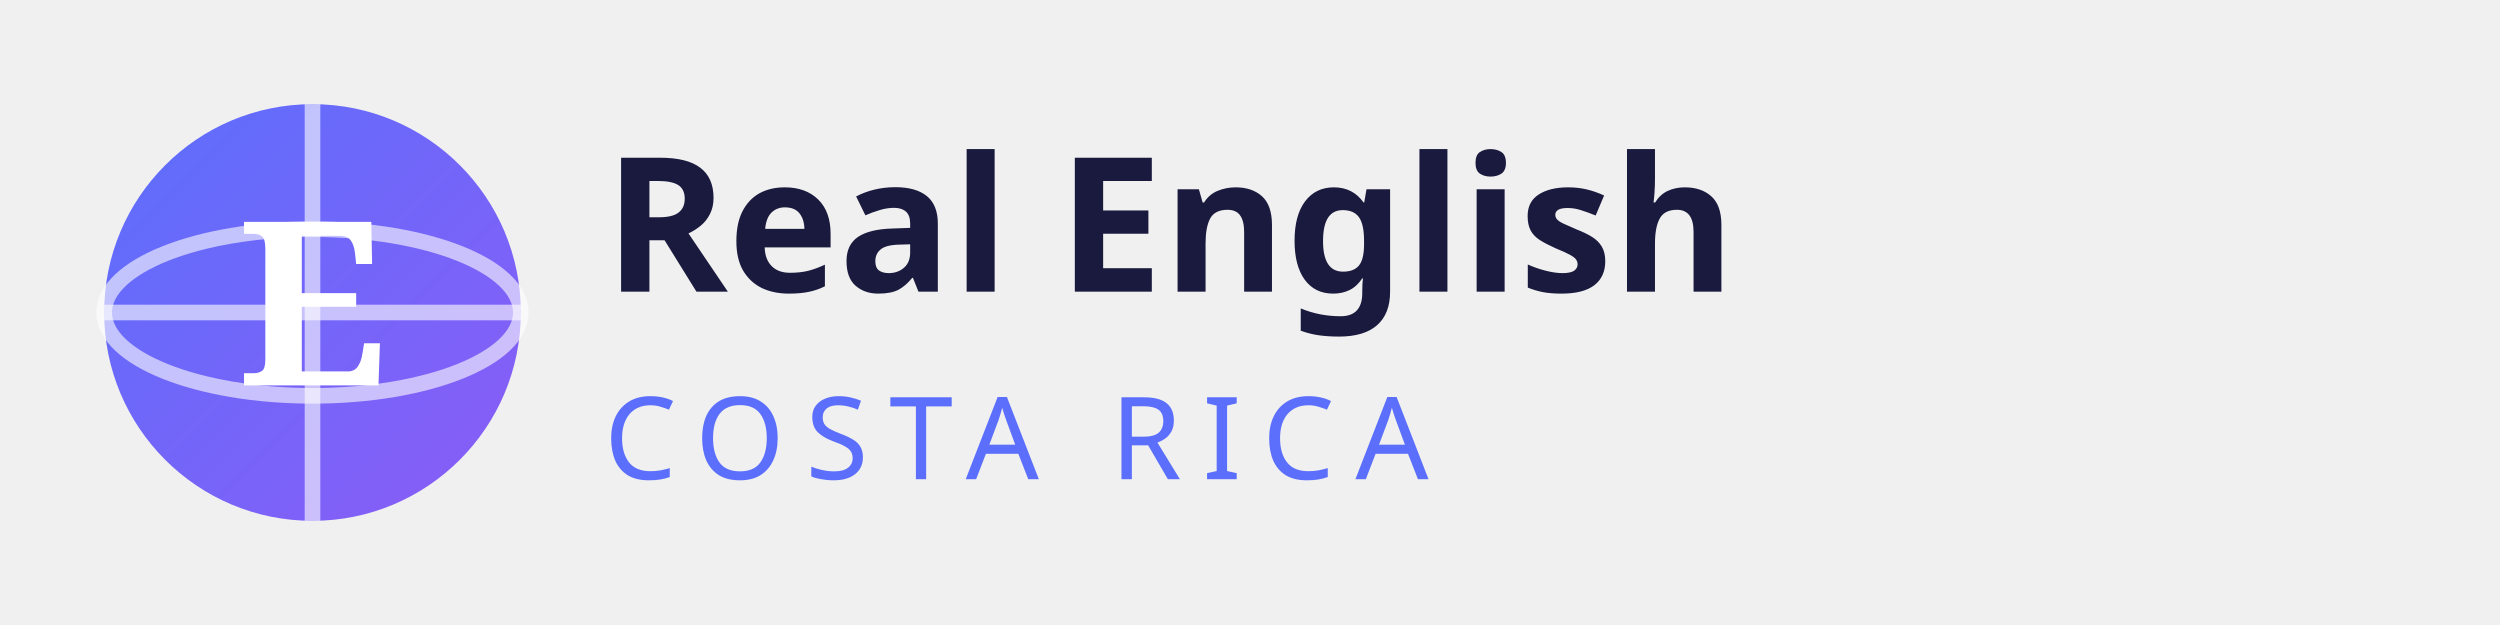
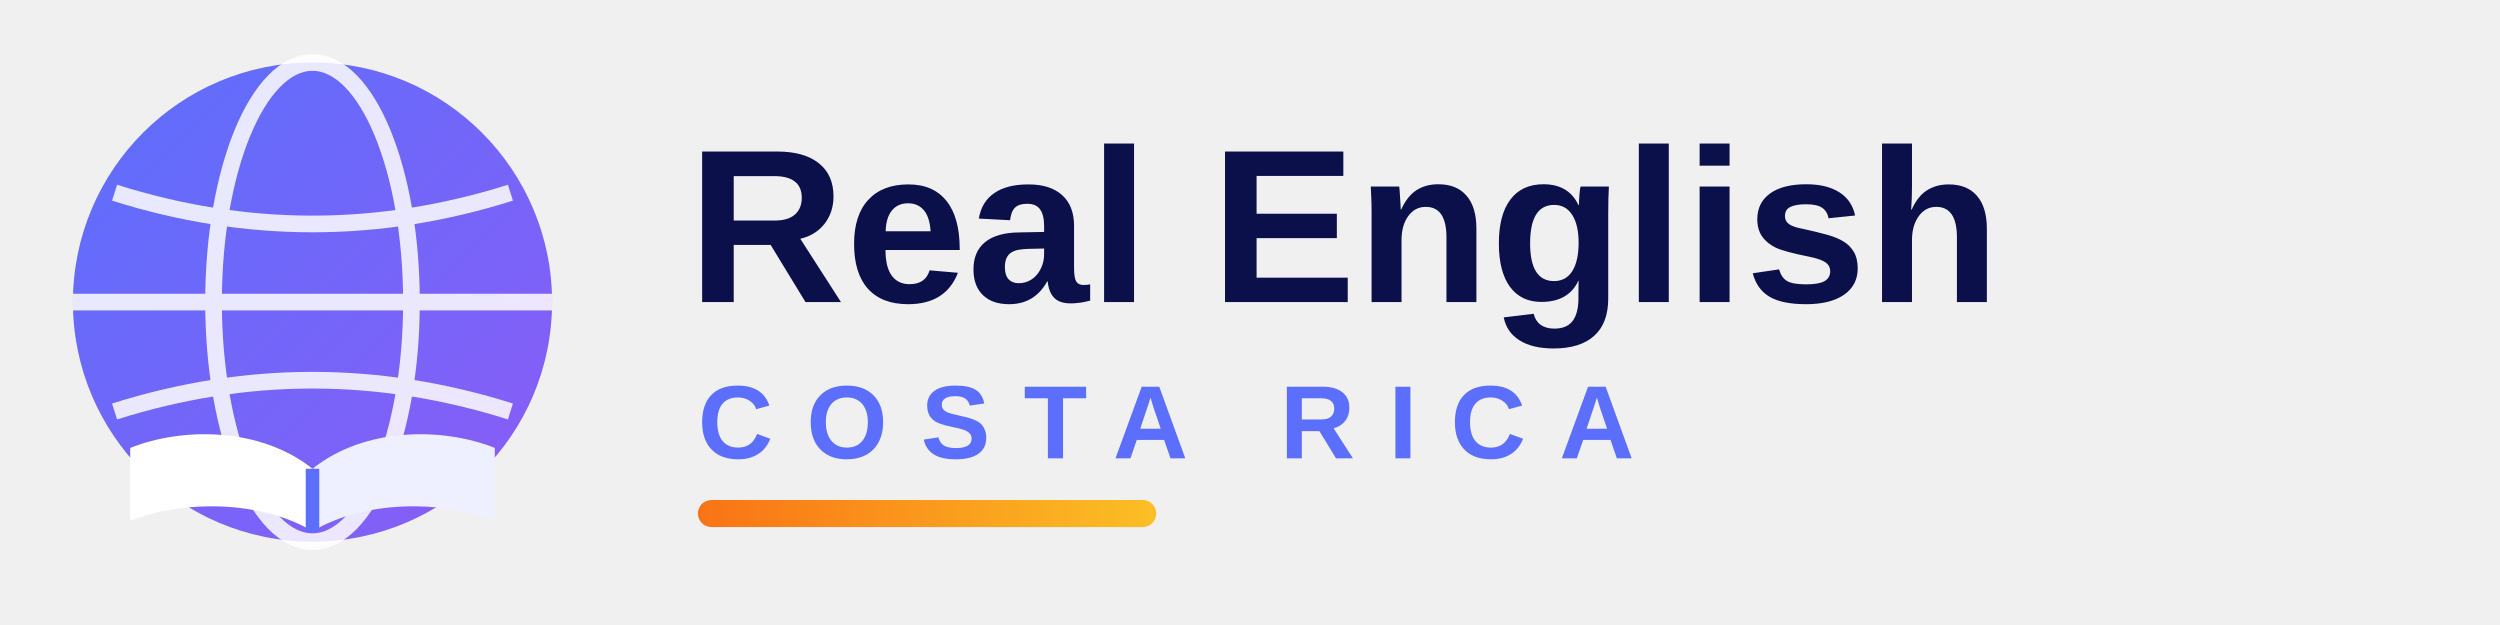
<svg xmlns="http://www.w3.org/2000/svg" viewBox="0 0 240 60" width="240" height="60">
  <defs>
    <linearGradient id="g1" x1="0%" y1="0%" x2="100%" y2="100%">
      <stop offset="0%" stop-color="#5B6FFC" />
      <stop offset="100%" stop-color="#8B5CF6" />
    </linearGradient>
+     <linearGradient id="g2" x1="0%" y1="0%" x2="100%" y2="0%">
+       <stop offset="0%" stop-color="#F97316" />
+       <stop offset="100%" stop-color="#FBBF24" />
+     </linearGradient>
  </defs>
-   <g transform="translate(8,8)">
-     <circle cx="22" cy="22" r="20" fill="url(#g1)" />
-     <ellipse cx="22" cy="22" rx="20" ry="8" fill="none" stroke="white" stroke-width="1.5" opacity="0.6" />
-     <line x1="2" y1="22" x2="42" y2="22" stroke="white" stroke-width="1.5" opacity="0.6" />
-     <line x1="22" y1="2" x2="22" y2="42" stroke="white" stroke-width="1.5" opacity="0.6" />
-     <text x="22" y="29" text-anchor="middle" font-family="Georgia, serif" font-size="22" font-weight="bold" fill="white">E</text>
+   <g transform="translate(6,5)">
+     <circle cx="24" cy="24" r="23" fill="url(#g1)" />
+     <g fill="none" stroke="#FFFFFF" stroke-width="1.6" opacity="0.85">
+       <ellipse cx="24" cy="24" rx="9.5" ry="23" />
+       <line x1="1" y1="24" x2="47" y2="24" />
+       <path d="M 5 13.5 Q 24 19.5 43 13.5" />
+       <path d="M 5 34.5 Q 24 28.5 43 34.5" />
+     </g>
+     <g transform="translate(0,27)">
+       <path d="M 24 13 C 19 9 11.5 9 6.5 11 L 6.5 18 C 11.5 16 19 16 24 19 Z" fill="#FFFFFF" />
+       <path d="M 24 13 C 29 9 36.5 9 41.5 11 L 41.5 18 C 36.5 16 29 16 24 19 Z" fill="#EEF0FF" />
+       <line x1="24" y1="13" x2="24" y2="19" stroke="#5B6FFC" stroke-width="1.3" />
+     </g>
  </g>
-   <text x="58" y="28" font-family="DM Sans, sans-serif" font-size="18" font-weight="700" fill="#1a1a3e">Real English</text>
-   <text x="58" y="46" font-family="DM Sans, sans-serif" font-size="11" font-weight="500" fill="#5B6FFC" letter-spacing="2">COSTA RICA</text>
+   <text x="66" y="29" font-family="Poppins, DM Sans, Segoe UI, Arial, sans-serif" font-size="21" font-weight="700" fill="#0B104A">Real English</text>
+   <text x="67" y="44" font-family="Poppins, DM Sans, Segoe UI, Arial, sans-serif" font-size="10" font-weight="600" letter-spacing="3.2" fill="#5B6FFC">COSTA RICA</text>
+   <rect x="67" y="48" width="44" height="2.6" rx="1.3" fill="url(#g2)" />
</svg>
